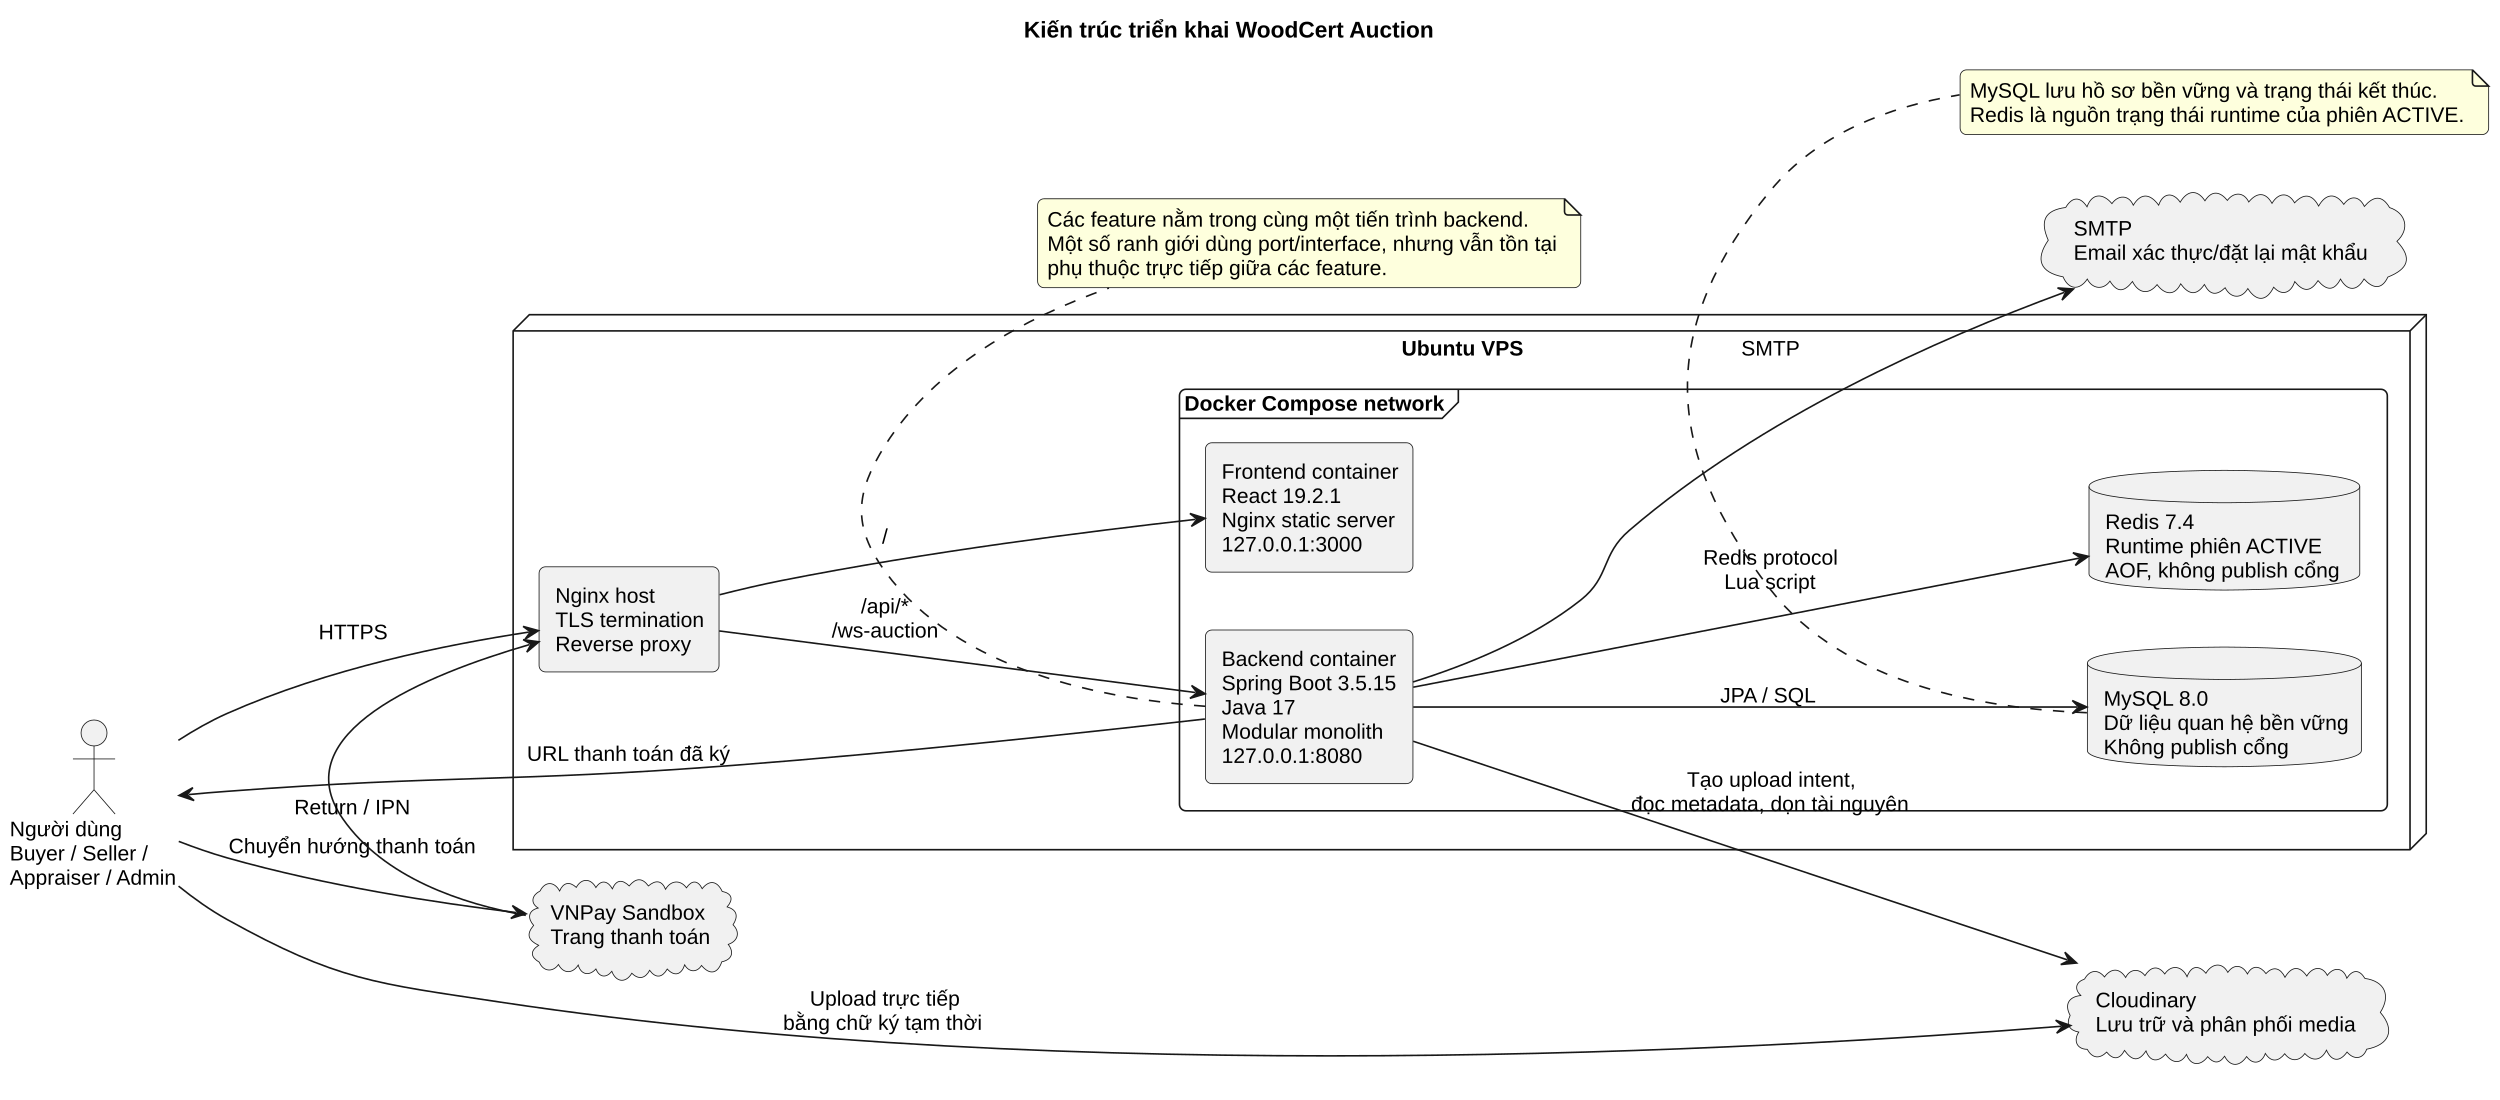
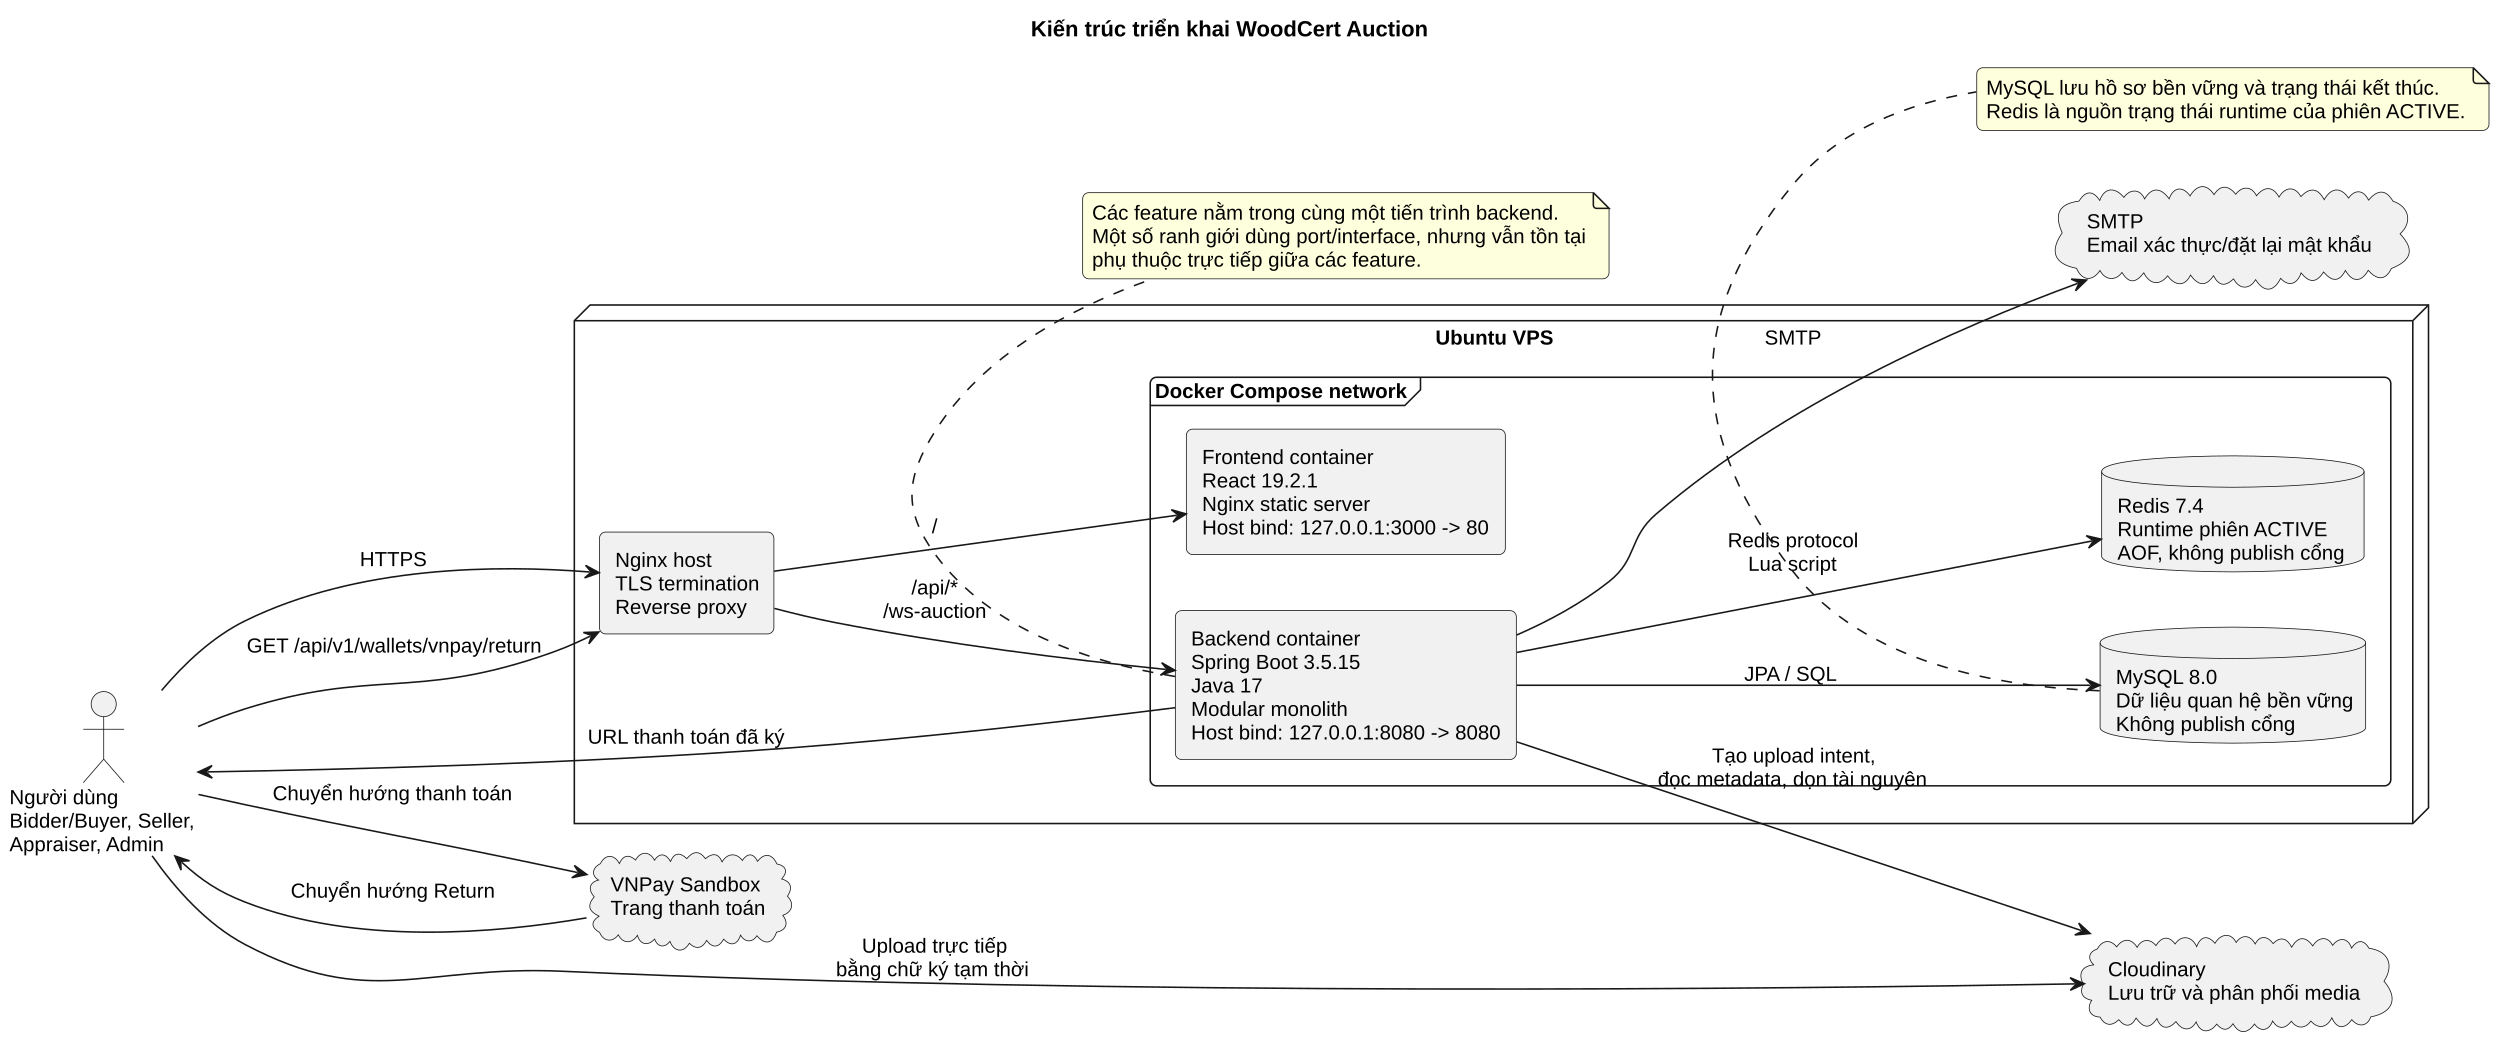
- <svg xmlns="http://www.w3.org/2000/svg" contentStyleType="text/css" height="678px" preserveAspectRatio="none" style="width:1542px;height:678px;background:#FFFFFF;" version="1.1" viewBox="0 0 1542 678" width="1542px" zoomAndPan="magnify">
+ <svg xmlns="http://www.w3.org/2000/svg" contentStyleType="text/css" height="665px" preserveAspectRatio="none" style="width:1591px;height:665px;background:#FFFFFF;" version="1.1" viewBox="0 0 1591 665" width="1591px" zoomAndPan="magnify">
  <defs />
  <g>
-     <text fill="#000000" font-family="Arial" font-size="14" font-weight="bold" lengthAdjust="spacing" textLength="265" x="631.5" y="23.132">Kiến trúc triển khai WoodCert Auction</text>
+     <text fill="#000000" font-family="Arial" font-size="14" font-weight="bold" lengthAdjust="spacing" textLength="265" x="656" y="23.132">Kiến trúc triển khai WoodCert Auction</text>
    <g id="cluster_VPS">
-       <polygon fill="none" points="316.5,204.099,326.5,194.099,1496.5,194.099,1496.5,514.099,1486.5,524.099,316.5,524.099,316.5,204.099" style="stroke:#181818;stroke-width:1.0;" />
-       <line style="stroke:#181818;stroke-width:1.0;" x1="1486.5" x2="1496.5" y1="204.099" y2="194.099" />
-       <line style="stroke:#181818;stroke-width:1.0;" x1="316.5" x2="1486.5" y1="204.099" y2="204.099" />
-       <line style="stroke:#181818;stroke-width:1.0;" x1="1486.5" x2="1486.5" y1="204.099" y2="524.099" />
-       <text fill="#000000" font-family="Arial" font-size="13" font-weight="bold" lengthAdjust="spacing" textLength="76" x="864.5" y="219.292">Ubuntu VPS</text>
+       <polygon fill="none" points="365.5,204.099,375.5,194.099,1545.5,194.099,1545.5,514.099,1535.5,524.099,365.5,524.099,365.5,204.099" style="stroke:#181818;stroke-width:1.0;" />
+       <line style="stroke:#181818;stroke-width:1.0;" x1="1535.5" x2="1545.5" y1="204.099" y2="194.099" />
+       <line style="stroke:#181818;stroke-width:1.0;" x1="365.5" x2="1535.5" y1="204.099" y2="204.099" />
+       <line style="stroke:#181818;stroke-width:1.0;" x1="1535.5" x2="1535.5" y1="204.099" y2="524.099" />
+       <text fill="#000000" font-family="Arial" font-size="13" font-weight="bold" lengthAdjust="spacing" textLength="76" x="913.5" y="219.292">Ubuntu VPS</text>
    </g>
    <g id="cluster_Docker Compose network">
-       <rect fill="none" height="260" rx="4" ry="4" style="stroke:#181818;stroke-width:1.0;" width="745" x="727.5" y="240.099" />
-       <path d="M899.5,240.099 L899.5,248.047 L889.5,258.047 L727.5,258.047 " fill="none" style="stroke:#181818;stroke-width:1.0;" />
-       <text fill="#000000" font-family="Arial" font-size="13" font-weight="bold" lengthAdjust="spacing" textLength="162" x="730.5" y="253.292">Docker Compose network</text>
+       <rect fill="none" height="260" rx="4" ry="4" style="stroke:#181818;stroke-width:1.0;" width="789.5" x="732" y="240.099" />
+       <path d="M904,240.099 L904,248.047 L894,258.047 L732,258.047 " fill="none" style="stroke:#181818;stroke-width:1.0;" />
+       <text fill="#000000" font-family="Arial" font-size="13" font-weight="bold" lengthAdjust="spacing" textLength="162" x="735" y="253.292">Docker Compose network</text>
    </g>
    <g id="elem_HostNginx">
-       <rect fill="#F1F1F1" height="64.846" rx="4" ry="4" style="stroke:#181818;stroke-width:0.5;" width="111" x="332.5" y="349.599" />
-       <text fill="#000000" font-family="Arial" font-size="13" lengthAdjust="spacing" textLength="62" x="342.5" y="371.793">Nginx host</text>
-       <text fill="#000000" font-family="Arial" font-size="13" lengthAdjust="spacing" textLength="91" x="342.5" y="386.741">TLS termination</text>
-       <text fill="#000000" font-family="Arial" font-size="13" lengthAdjust="spacing" textLength="82" x="342.5" y="401.69">Reverse proxy</text>
+       <rect fill="#F1F1F1" height="64.846" rx="4" ry="4" style="stroke:#181818;stroke-width:0.5;" width="111" x="381.5" y="338.599" />
+       <text fill="#000000" font-family="Arial" font-size="13" lengthAdjust="spacing" textLength="62" x="391.5" y="360.793">Nginx host</text>
+       <text fill="#000000" font-family="Arial" font-size="13" lengthAdjust="spacing" textLength="91" x="391.5" y="375.741">TLS termination</text>
+       <text fill="#000000" font-family="Arial" font-size="13" lengthAdjust="spacing" textLength="82" x="391.5" y="390.69">Reverse proxy</text>
    </g>
    <g id="elem_Frontend">
-       <rect fill="#F1F1F1" height="79.795" rx="4" ry="4" style="stroke:#181818;stroke-width:0.5;" width="128" x="743.5" y="273.099" />
-       <text fill="#000000" font-family="Arial" font-size="13" lengthAdjust="spacing" textLength="108" x="753.5" y="295.293">Frontend container</text>
-       <text fill="#000000" font-family="Arial" font-size="13" lengthAdjust="spacing" textLength="74" x="753.5" y="310.241">React 19.2.1</text>
-       <text fill="#000000" font-family="Arial" font-size="13" lengthAdjust="spacing" textLength="107" x="753.5" y="325.19">Nginx static server</text>
-       <text fill="#000000" font-family="Arial" font-size="13" lengthAdjust="spacing" textLength="86" x="753.5" y="340.139">127.0.0.1:3000</text>
+       <rect fill="#F1F1F1" height="79.795" rx="4" ry="4" style="stroke:#181818;stroke-width:0.5;" width="203" x="755" y="273.099" />
+       <text fill="#000000" font-family="Arial" font-size="13" lengthAdjust="spacing" textLength="108" x="765" y="295.293">Frontend container</text>
+       <text fill="#000000" font-family="Arial" font-size="13" lengthAdjust="spacing" textLength="74" x="765" y="310.241">React 19.2.1</text>
+       <text fill="#000000" font-family="Arial" font-size="13" lengthAdjust="spacing" textLength="107" x="765" y="325.19">Nginx static server</text>
+       <text fill="#000000" font-family="Arial" font-size="13" lengthAdjust="spacing" textLength="183" x="765" y="340.139">Host bind: 127.0.0.1:3000 -&gt; 80</text>
    </g>
    <g id="elem_Backend">
-       <rect fill="#F1F1F1" height="94.744" rx="4" ry="4" style="stroke:#181818;stroke-width:0.5;" width="128" x="743.5" y="388.599" />
-       <text fill="#000000" font-family="Arial" font-size="13" lengthAdjust="spacing" textLength="108" x="753.5" y="410.793">Backend container</text>
-       <text fill="#000000" font-family="Arial" font-size="13" lengthAdjust="spacing" textLength="108" x="753.5" y="425.741">Spring Boot 3.5.15</text>
-       <text fill="#000000" font-family="Arial" font-size="13" lengthAdjust="spacing" textLength="43" x="753.5" y="440.69">Java 17</text>
-       <text fill="#000000" font-family="Arial" font-size="13" lengthAdjust="spacing" textLength="99" x="753.5" y="455.639">Modular monolith</text>
-       <text fill="#000000" font-family="Arial" font-size="13" lengthAdjust="spacing" textLength="86" x="753.5" y="470.587">127.0.0.1:8080</text>
+       <rect fill="#F1F1F1" height="94.744" rx="4" ry="4" style="stroke:#181818;stroke-width:0.5;" width="217" x="748" y="388.599" />
+       <text fill="#000000" font-family="Arial" font-size="13" lengthAdjust="spacing" textLength="108" x="758" y="410.793">Backend container</text>
+       <text fill="#000000" font-family="Arial" font-size="13" lengthAdjust="spacing" textLength="108" x="758" y="425.741">Spring Boot 3.5.15</text>
+       <text fill="#000000" font-family="Arial" font-size="13" lengthAdjust="spacing" textLength="43" x="758" y="440.69">Java 17</text>
+       <text fill="#000000" font-family="Arial" font-size="13" lengthAdjust="spacing" textLength="99" x="758" y="455.639">Modular monolith</text>
+       <text fill="#000000" font-family="Arial" font-size="13" lengthAdjust="spacing" textLength="197" x="758" y="470.587">Host bind: 127.0.0.1:8080 -&gt; 8080</text>
    </g>
    <g id="elem_MySQL">
-       <path d="M1287.5,409.099 C1287.5,399.099 1372,399.099 1372,399.099 C1372,399.099 1456.5,399.099 1456.5,409.099 L1456.5,462.945 C1456.5,472.945 1372,472.945 1372,472.945 C1372,472.945 1287.5,472.945 1287.5,462.945 L1287.5,409.099 " fill="#F1F1F1" style="stroke:#181818;stroke-width:0.5;" />
-       <path d="M1287.5,409.099 C1287.5,419.099 1372,419.099 1372,419.099 C1372,419.099 1456.5,419.099 1456.5,409.099 " fill="none" style="stroke:#181818;stroke-width:0.5;" />
-       <text fill="#000000" font-family="Arial" font-size="13" lengthAdjust="spacing" textLength="66" x="1297.5" y="435.293">MySQL 8.0</text>
-       <text fill="#000000" font-family="Arial" font-size="13" lengthAdjust="spacing" textLength="149" x="1297.5" y="450.241">Dữ liệu quan hệ bền vững</text>
-       <text fill="#000000" font-family="Arial" font-size="13" lengthAdjust="spacing" textLength="114" x="1297.5" y="465.19">Không publish cổng</text>
+       <path d="M1336.5,409.099 C1336.5,399.099 1421,399.099 1421,399.099 C1421,399.099 1505.5,399.099 1505.5,409.099 L1505.5,462.945 C1505.5,472.945 1421,472.945 1421,472.945 C1421,472.945 1336.5,472.945 1336.5,462.945 L1336.5,409.099 " fill="#F1F1F1" style="stroke:#181818;stroke-width:0.5;" />
+       <path d="M1336.5,409.099 C1336.5,419.099 1421,419.099 1421,419.099 C1421,419.099 1505.5,419.099 1505.5,409.099 " fill="none" style="stroke:#181818;stroke-width:0.5;" />
+       <text fill="#000000" font-family="Arial" font-size="13" lengthAdjust="spacing" textLength="66" x="1346.5" y="435.293">MySQL 8.0</text>
+       <text fill="#000000" font-family="Arial" font-size="13" lengthAdjust="spacing" textLength="149" x="1346.5" y="450.241">Dữ liệu quan hệ bền vững</text>
+       <text fill="#000000" font-family="Arial" font-size="13" lengthAdjust="spacing" textLength="114" x="1346.5" y="465.19">Không publish cổng</text>
    </g>
    <g id="elem_Redis">
-       <path d="M1288.5,300.099 C1288.5,290.099 1372,290.099 1372,290.099 C1372,290.099 1455.5,290.099 1455.5,300.099 L1455.5,353.945 C1455.5,363.945 1372,363.945 1372,363.945 C1372,363.945 1288.5,363.945 1288.5,353.945 L1288.5,300.099 " fill="#F1F1F1" style="stroke:#181818;stroke-width:0.5;" />
-       <path d="M1288.5,300.099 C1288.5,310.099 1372,310.099 1372,310.099 C1372,310.099 1455.5,310.099 1455.5,300.099 " fill="none" style="stroke:#181818;stroke-width:0.5;" />
-       <text fill="#000000" font-family="Arial" font-size="13" lengthAdjust="spacing" textLength="55" x="1298.5" y="326.293">Redis 7.4</text>
-       <text fill="#000000" font-family="Arial" font-size="13" lengthAdjust="spacing" textLength="133" x="1298.5" y="341.241">Runtime phiên ACTIVE</text>
-       <text fill="#000000" font-family="Arial" font-size="13" lengthAdjust="spacing" textLength="147" x="1298.5" y="356.19">AOF, không publish cổng</text>
+       <path d="M1337.5,300.099 C1337.5,290.099 1421,290.099 1421,290.099 C1421,290.099 1504.5,290.099 1504.5,300.099 L1504.5,353.945 C1504.5,363.945 1421,363.945 1421,363.945 C1421,363.945 1337.5,363.945 1337.5,353.945 L1337.5,300.099 " fill="#F1F1F1" style="stroke:#181818;stroke-width:0.5;" />
+       <path d="M1337.5,300.099 C1337.5,310.099 1421,310.099 1421,310.099 C1421,310.099 1504.5,310.099 1504.5,300.099 " fill="none" style="stroke:#181818;stroke-width:0.5;" />
+       <text fill="#000000" font-family="Arial" font-size="13" lengthAdjust="spacing" textLength="55" x="1347.5" y="326.293">Redis 7.4</text>
+       <text fill="#000000" font-family="Arial" font-size="13" lengthAdjust="spacing" textLength="133" x="1347.5" y="341.241">Runtime phiên ACTIVE</text>
+       <text fill="#000000" font-family="Arial" font-size="13" lengthAdjust="spacing" textLength="147" x="1347.5" y="356.19">AOF, không publish cổng</text>
    </g>
    <g id="elem_User">
-       <ellipse cx="58" cy="452.099" fill="#F1F1F1" rx="8" ry="8" style="stroke:#181818;stroke-width:0.5;" />
-       <path d="M58,460.099 L58,487.099 M45,468.099 L71,468.099 M58,487.099 L45,502.099 M58,487.099 L71,502.099 " fill="none" style="stroke:#181818;stroke-width:0.5;" />
-       <text fill="#000000" font-family="Arial" font-size="13" lengthAdjust="spacing" textLength="69" x="6" y="515.793">Người dùng</text>
-       <text fill="#000000" font-family="Arial" font-size="13" lengthAdjust="spacing" textLength="87" x="6" y="530.741">Buyer / Seller /</text>
-       <text fill="#000000" font-family="Arial" font-size="13" lengthAdjust="spacing" textLength="104" x="6" y="545.69">Appraiser / Admin</text>
+       <ellipse cx="66" cy="448.099" fill="#F1F1F1" rx="8" ry="8" style="stroke:#181818;stroke-width:0.5;" />
+       <path d="M66,456.099 L66,483.099 M53,464.099 L79,464.099 M66,483.099 L53,498.099 M66,483.099 L79,498.099 " fill="none" style="stroke:#181818;stroke-width:0.5;" />
+       <text fill="#000000" font-family="Arial" font-size="13" lengthAdjust="spacing" textLength="69" x="6" y="511.793">Người dùng</text>
+       <text fill="#000000" font-family="Arial" font-size="13" lengthAdjust="spacing" textLength="120" x="6" y="526.741">Bidder/Buyer, Seller,</text>
+       <text fill="#000000" font-family="Arial" font-size="13" lengthAdjust="spacing" textLength="100" x="6" y="541.69">Appraiser, Admin</text>
    </g>
    <g id="elem_Cloudinary">
-       <path d="M1285.745,603.906 C1288.784,598.393 1293.869,597.454 1298.052,602.583 C1302.106,596.973 1307.344,596.92 1311.101,602.918 C1313.724,597.515 1319.411,597.095 1323.01,601.766 C1326.337,596.442 1330.965,594.977 1335.218,600.746 C1339.584,594.354 1346.179,596.148 1348.977,602.447 C1351.46,595.791 1355.892,594.809 1360.611,600.306 C1363.903,594.622 1370.329,592.803 1374.132,599.758 C1377.97,594.202 1383.277,595.245 1386.216,600.741 C1389.34,594.751 1394.325,595.902 1397.662,600.512 C1402.348,595.434 1406.734,597.357 1409.391,602.779 C1413.356,596.076 1418.086,595.352 1422.83,601.994 C1425.96,596.764 1432.012,595.037 1435.493,601.618 C1439.414,596.242 1445.33,596.627 1447.515,603.344 C1451.158,597.97 1455.184,597.745 1458.685,603.487 C1471.011,605.221 1474.81,614.122 1468.182,624.445 C1477.781,635.66 1473.466,644.533 1459.793,647.15 C1457.353,653.563 1451.734,653.763 1447.663,648.904 C1443.189,655.156 1438.211,654.96 1434.972,647.74 C1431.886,654.062 1426.515,655.216 1421.615,649.805 C1418.046,654.865 1412.895,654.903 1409.215,649.943 C1405.439,654.806 1400.891,655.488 1397.264,649.774 C1395.132,655.76 1389.754,657.207 1385.713,651.693 C1381.644,657.682 1375.996,658.614 1372.114,651.499 C1368.714,656.39 1365.32,655.923 1361.689,651.764 C1357.561,657.443 1351.336,657.894 1348.634,650.355 C1344.866,656.982 1339.374,655.588 1335.757,650.193 C1331.211,655.168 1326.222,655.298 1323.656,648.207 C1318.96,655.352 1314.801,654.08 1310.401,647.912 C1307.38,653.59 1303.426,653.894 1299.395,648.959 C1294.833,653.382 1290.517,652.776 1287.395,647.227 C1280.717,647.142 1278.891,641.577 1282.174,636.599 C1276.232,635.452 1274.237,631.859 1276.863,626.296 C1273.239,619.603 1275.977,614.823 1283.413,614.039 C1279.28,609.964 1280.293,605.775 1285.745,603.906 " fill="#F1F1F1" style="stroke:#181818;stroke-width:0.5;" />
-       <text fill="#000000" font-family="Arial" font-size="13" lengthAdjust="spacing" textLength="61" x="1292.5" y="621.293">Cloudinary</text>
-       <text fill="#000000" font-family="Arial" font-size="13" lengthAdjust="spacing" textLength="159" x="1292.5" y="636.241">Lưu trữ và phân phối media</text>
+       <path d="M1334.745,603.906 C1337.784,598.393 1342.869,597.454 1347.052,602.583 C1351.106,596.973 1356.344,596.92 1360.101,602.918 C1362.724,597.515 1368.411,597.095 1372.01,601.766 C1375.337,596.442 1379.965,594.977 1384.218,600.746 C1388.584,594.354 1395.179,596.148 1397.977,602.447 C1400.46,595.791 1404.892,594.809 1409.611,600.306 C1412.903,594.622 1419.329,592.803 1423.132,599.758 C1426.97,594.202 1432.277,595.245 1435.216,600.741 C1438.34,594.751 1443.325,595.902 1446.662,600.512 C1451.348,595.434 1455.734,597.357 1458.391,602.779 C1462.356,596.076 1467.086,595.352 1471.83,601.994 C1474.96,596.764 1481.012,595.037 1484.493,601.618 C1488.414,596.242 1494.33,596.627 1496.515,603.344 C1500.158,597.97 1504.184,597.745 1507.685,603.487 C1520.011,605.221 1523.81,614.122 1517.182,624.445 C1526.781,635.66 1522.466,644.533 1508.793,647.15 C1506.353,653.563 1500.734,653.763 1496.663,648.904 C1492.189,655.156 1487.211,654.96 1483.972,647.74 C1480.886,654.062 1475.515,655.216 1470.615,649.805 C1467.046,654.865 1461.895,654.903 1458.215,649.943 C1454.439,654.806 1449.891,655.488 1446.264,649.774 C1444.132,655.76 1438.754,657.207 1434.713,651.693 C1430.644,657.682 1424.996,658.614 1421.114,651.499 C1417.714,656.39 1414.32,655.923 1410.689,651.764 C1406.561,657.443 1400.336,657.894 1397.634,650.355 C1393.866,656.982 1388.374,655.588 1384.757,650.193 C1380.211,655.168 1375.222,655.298 1372.656,648.207 C1367.96,655.352 1363.801,654.08 1359.401,647.912 C1356.38,653.59 1352.426,653.894 1348.395,648.959 C1343.833,653.382 1339.517,652.776 1336.395,647.227 C1329.717,647.142 1327.891,641.577 1331.174,636.599 C1325.232,635.452 1323.237,631.859 1325.863,626.296 C1322.239,619.603 1324.977,614.823 1332.413,614.039 C1328.28,609.964 1329.293,605.775 1334.745,603.906 " fill="#F1F1F1" style="stroke:#181818;stroke-width:0.5;" />
+       <text fill="#000000" font-family="Arial" font-size="13" lengthAdjust="spacing" textLength="61" x="1341.5" y="621.293">Cloudinary</text>
+       <text fill="#000000" font-family="Arial" font-size="13" lengthAdjust="spacing" textLength="159" x="1341.5" y="636.241">Lưu trữ và phân phối media</text>
    </g>
    <g id="elem_VNPay">
-       <path d="M333.094,549.612 C336.234,543.339 341.967,543.607 345.163,549.556 C347.452,544.339 351.208,543.441 355.463,547.334 C358.653,541.52 364.466,541.606 367.547,547.446 C370.909,542.19 375.104,543.509 377.701,548.225 C380.213,542.426 383.865,542.369 388.079,546.433 C392.051,541.672 395.97,541.064 399.94,546.436 C404.209,542.813 408.098,542.74 410.534,548.505 C413.59,543.065 419.592,542.341 423.399,547.603 C426.649,542.838 430.404,542.712 433.106,548.127 C437.713,542.34 442.471,543.472 445.432,549.801 C451.608,551.104 452.463,554.841 448.491,559.383 C454.834,561.203 455.373,565.403 452.138,570.395 C456.716,574.99 455.209,580.49 449.186,582.5 C452.993,587.521 451.457,591.964 445.197,593.25 C442.639,600.759 437.69,601.522 432.696,595.501 C429.902,600.061 424.786,599.742 422.322,595.128 C420.309,601.148 416.196,602.651 411.558,597.706 C408.484,603.063 404.538,603.681 400.692,598.502 C397.981,603.622 393.924,604.426 389.692,600.313 C385.924,606.694 379.892,605.813 377.382,599.126 C373.839,603.507 369.665,602.835 367.544,597.662 C363.469,602.234 358.369,601.298 356.643,595.251 C353.229,600.63 347.575,600.829 344.466,594.923 C340.864,600.014 334.975,599.214 332.661,593.514 C327.339,590.339 326.696,586.686 332.235,583.067 C326.021,580.068 324.262,576.551 329.138,570.761 C325.381,566.564 325.586,561.635 331.923,560.067 C326.621,556.789 328.493,551.781 333.094,549.612 " fill="#F1F1F1" style="stroke:#181818;stroke-width:0.5;" />
-       <text fill="#000000" font-family="Arial" font-size="13" lengthAdjust="spacing" textLength="96" x="339.5" y="567.293">VNPay Sandbox</text>
-       <text fill="#000000" font-family="Arial" font-size="13" lengthAdjust="spacing" textLength="97" x="339.5" y="582.241">Trang thanh toán</text>
+       <path d="M382.094,549.612 C385.234,543.339 390.967,543.607 394.163,549.556 C396.452,544.339 400.208,543.441 404.463,547.334 C407.653,541.52 413.466,541.606 416.547,547.446 C419.909,542.19 424.104,543.509 426.701,548.225 C429.213,542.426 432.865,542.369 437.079,546.433 C441.051,541.672 444.97,541.064 448.94,546.436 C453.209,542.813 457.098,542.74 459.534,548.505 C462.59,543.065 468.592,542.341 472.399,547.603 C475.649,542.838 479.404,542.712 482.106,548.127 C486.713,542.34 491.471,543.472 494.432,549.801 C500.608,551.104 501.463,554.841 497.491,559.383 C503.834,561.203 504.373,565.403 501.138,570.395 C505.716,574.99 504.209,580.49 498.186,582.5 C501.993,587.521 500.457,591.964 494.197,593.25 C491.639,600.759 486.69,601.522 481.696,595.501 C478.902,600.061 473.786,599.742 471.322,595.128 C469.309,601.148 465.196,602.651 460.558,597.706 C457.484,603.063 453.538,603.681 449.692,598.502 C446.981,603.622 442.924,604.426 438.692,600.313 C434.924,606.694 428.892,605.813 426.382,599.126 C422.839,603.507 418.665,602.835 416.544,597.662 C412.469,602.234 407.369,601.298 405.643,595.251 C402.229,600.63 396.575,600.829 393.466,594.923 C389.864,600.014 383.975,599.214 381.661,593.514 C376.339,590.339 375.696,586.686 381.235,583.067 C375.021,580.068 373.262,576.551 378.138,570.761 C374.381,566.564 374.586,561.635 380.923,560.067 C375.621,556.789 377.493,551.781 382.094,549.612 " fill="#F1F1F1" style="stroke:#181818;stroke-width:0.5;" />
+       <text fill="#000000" font-family="Arial" font-size="13" lengthAdjust="spacing" textLength="96" x="388.5" y="567.293">VNPay Sandbox</text>
+       <text fill="#000000" font-family="Arial" font-size="13" lengthAdjust="spacing" textLength="97" x="388.5" y="582.241">Trang thanh toán</text>
    </g>
    <g id="elem_SMTP">
-       <path d="M1274.12,127.972 C1278.045,121.382 1282.928,120.873 1287.274,127.555 C1290.549,118.631 1297.439,119.345 1302.644,125.599 C1306.389,120.19 1312.955,119.948 1315.808,126.574 C1320.788,118.416 1326.47,119.707 1331.465,126.559 C1334.061,118.976 1340.194,118.128 1344.749,124.724 C1348.904,117.642 1355.028,116.285 1360.021,123.85 C1364.33,117.125 1369.318,118.096 1373.846,123.602 C1377.732,118.334 1384.006,118.268 1387.035,124.578 C1391.878,118.634 1397.31,118.151 1401.377,125.42 C1405.128,119.004 1411.265,118.062 1415.314,125.111 C1421.018,118.927 1426.233,119.717 1430.12,127.096 C1434.406,119.564 1440.346,118.478 1445.642,126.058 C1449.842,120.12 1455.369,120.983 1458.334,127.332 C1463.771,121.004 1469.102,119.911 1473.89,128.031 C1484.139,131.389 1486.516,141.48 1478.42,148.833 C1488.334,159.348 1485.114,166.003 1472.836,170.902 C1468.867,179.302 1463.214,177.768 1458.133,172.061 C1453.824,179.723 1448.004,179.869 1443.622,172.131 C1439.547,179.974 1434.793,179.086 1429.753,173.098 C1425.03,180.332 1420.685,180.103 1415.395,173.695 C1413.215,180.348 1407.928,183.123 1402.396,177.145 C1397.954,186.048 1391.819,186.319 1386.462,177.99 C1382.548,184.612 1375.908,184.156 1372.469,177.491 C1367.105,182.501 1363.198,182.153 1359.665,175.484 C1354.557,182.979 1349.751,181.513 1345.039,175.07 C1341.157,183.097 1334.833,181.534 1330.487,175.552 C1325.165,182.232 1318.897,180.813 1315.327,173.635 C1310.385,179.946 1306.113,180.96 1301.415,173.391 C1297.296,179.159 1290.503,178.233 1287.447,172.139 C1282.606,179.355 1275.954,178.82 1272.514,170.769 C1258.253,167.977 1255.191,160.048 1263.365,148.173 C1258.255,136.576 1260.763,129.737 1274.12,127.972 " fill="#F1F1F1" style="stroke:#181818;stroke-width:0.5;" />
-       <text fill="#000000" font-family="Arial" font-size="13" lengthAdjust="spacing" textLength="36" x="1279" y="145.292">SMTP</text>
-       <text fill="#000000" font-family="Arial" font-size="13" lengthAdjust="spacing" textLength="186" x="1279" y="160.241">Email xác thực/đặt lại mật khẩu</text>
+       <path d="M1323.12,127.972 C1327.045,121.382 1331.928,120.873 1336.274,127.555 C1339.549,118.631 1346.439,119.345 1351.644,125.599 C1355.389,120.19 1361.955,119.948 1364.808,126.574 C1369.788,118.416 1375.47,119.707 1380.465,126.559 C1383.061,118.976 1389.194,118.128 1393.749,124.724 C1397.904,117.642 1404.028,116.285 1409.021,123.85 C1413.33,117.125 1418.318,118.096 1422.846,123.602 C1426.732,118.334 1433.006,118.268 1436.035,124.578 C1440.878,118.634 1446.31,118.151 1450.377,125.42 C1454.128,119.004 1460.265,118.062 1464.314,125.111 C1470.018,118.927 1475.233,119.717 1479.12,127.096 C1483.406,119.564 1489.346,118.478 1494.642,126.058 C1498.842,120.12 1504.369,120.983 1507.334,127.332 C1512.771,121.004 1518.102,119.911 1522.89,128.031 C1533.139,131.389 1535.516,141.48 1527.42,148.833 C1537.334,159.348 1534.114,166.003 1521.836,170.902 C1517.867,179.302 1512.214,177.768 1507.133,172.061 C1502.824,179.723 1497.004,179.869 1492.622,172.131 C1488.547,179.974 1483.793,179.086 1478.753,173.098 C1474.03,180.332 1469.685,180.103 1464.395,173.695 C1462.215,180.348 1456.928,183.123 1451.396,177.145 C1446.954,186.048 1440.819,186.319 1435.462,177.99 C1431.548,184.612 1424.908,184.156 1421.469,177.491 C1416.105,182.501 1412.198,182.153 1408.665,175.484 C1403.557,182.979 1398.751,181.513 1394.039,175.07 C1390.157,183.097 1383.833,181.534 1379.487,175.552 C1374.165,182.232 1367.897,180.813 1364.327,173.635 C1359.385,179.946 1355.113,180.96 1350.415,173.391 C1346.296,179.159 1339.503,178.233 1336.447,172.139 C1331.606,179.355 1324.954,178.82 1321.514,170.769 C1307.253,167.977 1304.191,160.048 1312.365,148.173 C1307.255,136.576 1309.763,129.737 1323.12,127.972 " fill="#F1F1F1" style="stroke:#181818;stroke-width:0.5;" />
+       <text fill="#000000" font-family="Arial" font-size="13" lengthAdjust="spacing" textLength="36" x="1328" y="145.292">SMTP</text>
+       <text fill="#000000" font-family="Arial" font-size="13" lengthAdjust="spacing" textLength="186" x="1328" y="160.241">Email xác thực/đặt lại mật khẩu</text>
    </g>
-     <g id="elem_GMN24">
-       <path d="M640,126.599 L640,173.445 A4,4 0 0 0 644,177.445 L971,177.445 A4,4 0 0 0 975,173.445 L975,132.599 L965,122.599 L644,122.599 A4,4 0 0 0 640,126.599 " fill="#FEFFDD" style="stroke:#181818;stroke-width:0.5;" />
-       <path d="M965,122.599 L965,130.599 A2,2 0 0 0 967,132.599 L975,132.599 L965,122.599 " fill="#FEFFDD" style="stroke:#181818;stroke-width:1.0;" />
-       <text fill="#000000" font-family="Arial" font-size="13" lengthAdjust="spacing" textLength="297" x="646" y="139.792">Các feature nằm trong cùng một tiến trình backend.</text>
-       <text fill="#000000" font-family="Arial" font-size="13" lengthAdjust="spacing" textLength="314" x="646" y="154.741">Một số ranh giới dùng port/interface, nhưng vẫn tồn tại</text>
-       <text fill="#000000" font-family="Arial" font-size="13" lengthAdjust="spacing" textLength="212" x="646" y="169.69">phụ thuộc trực tiếp giữa các feature.</text>
+     <g id="elem_GMN25">
+       <path d="M689,126.599 L689,173.445 A4,4 0 0 0 693,177.445 L1020,177.445 A4,4 0 0 0 1024,173.445 L1024,132.599 L1014,122.599 L693,122.599 A4,4 0 0 0 689,126.599 " fill="#FEFFDD" style="stroke:#181818;stroke-width:0.5;" />
+       <path d="M1014,122.599 L1014,130.599 A2,2 0 0 0 1016,132.599 L1024,132.599 L1014,122.599 " fill="#FEFFDD" style="stroke:#181818;stroke-width:1.0;" />
+       <text fill="#000000" font-family="Arial" font-size="13" lengthAdjust="spacing" textLength="297" x="695" y="139.792">Các feature nằm trong cùng một tiến trình backend.</text>
+       <text fill="#000000" font-family="Arial" font-size="13" lengthAdjust="spacing" textLength="314" x="695" y="154.741">Một số ranh giới dùng port/interface, nhưng vẫn tồn tại</text>
+       <text fill="#000000" font-family="Arial" font-size="13" lengthAdjust="spacing" textLength="212" x="695" y="169.69">phụ thuộc trực tiếp giữa các feature.</text>
    </g>
-     <g id="elem_GMN27">
-       <path d="M1209,47.099 L1209,78.996 A4,4 0 0 0 1213,82.996 L1531,82.996 A4,4 0 0 0 1535,78.996 L1535,53.099 L1525,43.099 L1213,43.099 A4,4 0 0 0 1209,47.099 " fill="#FEFFDD" style="stroke:#181818;stroke-width:0.5;" />
-       <path d="M1525,43.099 L1525,51.099 A2,2 0 0 0 1527,53.099 L1535,53.099 L1525,43.099 " fill="#FEFFDD" style="stroke:#181818;stroke-width:1.0;" />
-       <text fill="#000000" font-family="Arial" font-size="13" lengthAdjust="spacing" textLength="291" x="1215" y="60.292">MySQL lưu hồ sơ bền vững và trạng thái kết thúc.</text>
-       <text fill="#000000" font-family="Arial" font-size="13" lengthAdjust="spacing" textLength="305" x="1215" y="75.241">Redis là nguồn trạng thái runtime của phiên ACTIVE.</text>
+     <g id="elem_GMN28">
+       <path d="M1258,47.099 L1258,78.996 A4,4 0 0 0 1262,82.996 L1580,82.996 A4,4 0 0 0 1584,78.996 L1584,53.099 L1574,43.099 L1262,43.099 A4,4 0 0 0 1258,47.099 " fill="#FEFFDD" style="stroke:#181818;stroke-width:0.5;" />
+       <path d="M1574,43.099 L1574,51.099 A2,2 0 0 0 1576,53.099 L1584,53.099 L1574,43.099 " fill="#FEFFDD" style="stroke:#181818;stroke-width:1.0;" />
+       <text fill="#000000" font-family="Arial" font-size="13" lengthAdjust="spacing" textLength="291" x="1264" y="60.292">MySQL lưu hồ sơ bền vững và trạng thái kết thúc.</text>
+       <text fill="#000000" font-family="Arial" font-size="13" lengthAdjust="spacing" textLength="305" x="1264" y="75.241">Redis là nguồn trạng thái runtime của phiên ACTIVE.</text>
    </g>
    <g id="link_User_HostNginx">
-       <path d="M110.02,456.629 C119.62,450.439 129.84,444.609 140,440.099 C202.81,412.219 274.858,397.681 326.198,389.871 " fill="none" id="User-to-HostNginx" style="stroke:#181818;stroke-width:1.0;" />
-       <polygon fill="#181818" points="332.13,388.969,322.631,386.368,327.187,389.721,323.834,394.277,332.13,388.969" style="stroke:#181818;stroke-width:1.0;" />
-       <text fill="#000000" font-family="Arial" font-size="13" lengthAdjust="spacing" textLength="41" x="196.5" y="394.293">HTTPS</text>
+       <path d="M102.8,439.429 C117.24,422.359 135.39,405.229 156,395.099 C227.81,359.799 316.538,359.41 375.348,364.02 " fill="none" id="User-to-HostNginx" style="stroke:#181818;stroke-width:1.0;" />
+       <polygon fill="#181818" points="381.33,364.489,372.67,359.798,376.345,364.098,372.045,367.773,381.33,364.489" style="stroke:#181818;stroke-width:1.0;" />
+       <text fill="#000000" font-family="Arial" font-size="13" lengthAdjust="spacing" textLength="41" x="229" y="360.293">HTTPS</text>
+     </g>
+     <g id="link_User_HostNginx">
+       <path d="M126.01,462.369 C135.86,458.149 146.1,454.199 156,451.099 C236.55,425.899 262.92,444.749 343,418.099 C355.7,413.869 363.438,410.791 375.688,404.811 " fill="none" id="User-to-HostNginx-1" style="stroke:#181818;stroke-width:1.0;" />
+       <polygon fill="#181818" points="381.08,402.179,371.238,402.532,376.587,404.372,374.747,409.721,381.08,402.179" style="stroke:#181818;stroke-width:1.0;" />
+       <text fill="#000000" font-family="Arial" font-size="13" lengthAdjust="spacing" textLength="185" x="157" y="415.293">GET /api/v1/wallets/vnpay/return</text>
    </g>
    <g id="link_HostNginx_Frontend">
-       <path d="M443.84,366.839 C456.32,363.669 469.57,360.559 482,358.099 C572.11,340.289 671.707,327.706 737.367,320.356 " fill="none" id="HostNginx-to-Frontend" style="stroke:#181818;stroke-width:1.0;" />
-       <polygon fill="#181818" points="743.33,319.689,733.941,316.715,738.361,320.245,734.831,324.665,743.33,319.689" style="stroke:#181818;stroke-width:1.0;" />
-       <text fill="#000000" font-family="Arial" font-size="13" lengthAdjust="spacing" textLength="4" x="544" y="335.293">/</text>
+       <path d="M492.58,363.519 C559,354.289 666.527,339.354 748.937,327.904 " fill="none" id="HostNginx-to-Frontend" style="stroke:#181818;stroke-width:1.0;" />
+       <polygon fill="#181818" points="754.88,327.079,745.415,324.355,749.928,327.767,746.516,332.279,754.88,327.079" style="stroke:#181818;stroke-width:1.0;" />
+       <text fill="#000000" font-family="Arial" font-size="13" lengthAdjust="spacing" textLength="4" x="593" y="339.293">/</text>
    </g>
    <g id="link_HostNginx_Backend">
-       <path d="M443.58,389.159 C520.83,399.149 655.77,416.598 737.43,427.168 " fill="none" id="HostNginx-to-Backend" style="stroke:#181818;stroke-width:1.0;" />
-       <polygon fill="#181818" points="743.38,427.939,734.968,422.816,738.421,427.297,733.941,430.75,743.38,427.939" style="stroke:#181818;stroke-width:1.0;" />
-       <text fill="#000000" font-family="Arial" font-size="13" lengthAdjust="spacing" textLength="30" x="531" y="378.293">/api/*</text>
-       <text fill="#000000" font-family="Arial" font-size="13" lengthAdjust="spacing" textLength="66" x="513" y="393.241">/ws-auction</text>
+       <path d="M492.78,387.189 C505.27,390.479 518.53,393.669 531,396.099 C602.73,410.089 678.421,419.515 741.881,426.035 " fill="none" id="HostNginx-to-Backend" style="stroke:#181818;stroke-width:1.0;" />
+       <polygon fill="#181818" points="747.85,426.649,739.306,421.75,742.876,426.138,738.488,429.708,747.85,426.649" style="stroke:#181818;stroke-width:1.0;" />
+       <text fill="#000000" font-family="Arial" font-size="13" lengthAdjust="spacing" textLength="30" x="580" y="378.293">/api/*</text>
+       <text fill="#000000" font-family="Arial" font-size="13" lengthAdjust="spacing" textLength="66" x="562" y="393.241">/ws-auction</text>
    </g>
    <g id="link_Backend_MySQL">
-       <path d="M871.66,436.099 C973.4,436.099 1167.64,436.099 1281.2,436.099 " fill="none" id="Backend-to-MySQL" style="stroke:#181818;stroke-width:1.0;" />
-       <polygon fill="#181818" points="1287.2,436.099,1278.2,432.099,1282.2,436.099,1278.2,440.099,1287.2,436.099" style="stroke:#181818;stroke-width:1.0;" />
-       <text fill="#000000" font-family="Arial" font-size="13" lengthAdjust="spacing" textLength="62" x="1061" y="433.293">JPA / SQL</text>
+       <path d="M965.29,436.099 C1073.43,436.099 1231.71,436.099 1330.38,436.099 " fill="none" id="Backend-to-MySQL" style="stroke:#181818;stroke-width:1.0;" />
+       <polygon fill="#181818" points="1336.38,436.099,1327.38,432.099,1331.38,436.099,1327.38,440.099,1336.38,436.099" style="stroke:#181818;stroke-width:1.0;" />
+       <text fill="#000000" font-family="Arial" font-size="13" lengthAdjust="spacing" textLength="62" x="1110" y="433.293">JPA / SQL</text>
    </g>
    <g id="link_Backend_Redis">
-       <path d="M871.66,423.859 C973.69,404.089 1168.88,366.27 1282.27,344.29 " fill="none" id="Backend-to-Redis" style="stroke:#181818;stroke-width:1.0;" />
-       <polygon fill="#181818" points="1288.16,343.149,1278.563,340.934,1283.251,344.1,1280.086,348.788,1288.16,343.149" style="stroke:#181818;stroke-width:1.0;" />
-       <text fill="#000000" font-family="Arial" font-size="13" lengthAdjust="spacing" textLength="83" x="1050.5" y="348.293">Redis protocol</text>
-       <text fill="#000000" font-family="Arial" font-size="13" lengthAdjust="spacing" textLength="57" x="1063.5" y="363.241">Lua script</text>
+       <path d="M965.29,415.209 C1073.75,394.199 1232.79,363.381 1331.36,344.271 " fill="none" id="Backend-to-Redis" style="stroke:#181818;stroke-width:1.0;" />
+       <polygon fill="#181818" points="1337.25,343.129,1327.653,340.915,1332.341,344.08,1329.176,348.769,1337.25,343.129" style="stroke:#181818;stroke-width:1.0;" />
+       <text fill="#000000" font-family="Arial" font-size="13" lengthAdjust="spacing" textLength="83" x="1099.5" y="348.293">Redis protocol</text>
+       <text fill="#000000" font-family="Arial" font-size="13" lengthAdjust="spacing" textLength="57" x="1112.5" y="363.241">Lua script</text>
    </g>
    <g id="link_Backend_Cloudinary">
-       <path d="M871.66,457.209 C971.54,490.589 1160.639,553.786 1275.179,592.076 " fill="none" id="Backend-to-Cloudinary" style="stroke:#181818;stroke-width:1.0;" />
-       <polygon fill="#181818" points="1280.87,593.979,1273.602,587.332,1276.128,592.393,1271.066,594.919,1280.87,593.979" style="stroke:#181818;stroke-width:1.0;" />
-       <text fill="#000000" font-family="Arial" font-size="13" lengthAdjust="spacing" textLength="103" x="1040.5" y="485.293">Tạo upload intent,</text>
-       <text fill="#000000" font-family="Arial" font-size="13" lengthAdjust="spacing" textLength="172" x="1006" y="500.241">đọc metadata, dọn tài nguyên</text>
+       <path d="M965.29,472.129 C1071.2,507.519 1225.259,559.017 1324.489,592.177 " fill="none" id="Backend-to-Cloudinary" style="stroke:#181818;stroke-width:1.0;" />
+       <polygon fill="#181818" points="1330.18,594.079,1322.912,587.432,1325.438,592.494,1320.376,595.02,1330.18,594.079" style="stroke:#181818;stroke-width:1.0;" />
+       <text fill="#000000" font-family="Arial" font-size="13" lengthAdjust="spacing" textLength="103" x="1089.5" y="485.293">Tạo upload intent,</text>
+       <text fill="#000000" font-family="Arial" font-size="13" lengthAdjust="spacing" textLength="172" x="1055" y="500.241">đọc metadata, dọn tài nguyên</text>
    </g>
    <g id="link_User_Cloudinary">
-       <path d="M110.13,546.569 C119.56,554.179 129.7,561.379 140,567.099 C208.41,605.079 231.13,606.419 308.5,618.099 C662.81,671.569 1085.189,647.824 1271.229,633.024 " fill="none" id="User-to-Cloudinary" style="stroke:#181818;stroke-width:1.0;" />
-       <polygon fill="#181818" points="1277.21,632.549,1267.921,629.275,1272.226,632.945,1268.556,637.25,1277.21,632.549" style="stroke:#181818;stroke-width:1.0;" />
-       <text fill="#000000" font-family="Arial" font-size="13" lengthAdjust="spacing" textLength="93" x="499.5" y="620.293">Upload trực tiếp</text>
-       <text fill="#000000" font-family="Arial" font-size="13" lengthAdjust="spacing" textLength="126" x="483" y="635.241">bằng chữ ký tạm thời</text>
+       <path d="M96.82,544.649 C111.73,565.879 131.79,588.339 156,601.099 C235.5,643.009 267.72,614.069 357.5,618.099 C715.23,634.179 1135.391,629.425 1320.491,626.145 " fill="none" id="User-to-Cloudinary" style="stroke:#181818;stroke-width:1.0;" />
+       <polygon fill="#181818" points="1326.49,626.039,1317.42,622.199,1321.491,626.127,1317.562,630.197,1326.49,626.039" style="stroke:#181818;stroke-width:1.0;" />
+       <text fill="#000000" font-family="Arial" font-size="13" lengthAdjust="spacing" textLength="93" x="548.5" y="606.293">Upload trực tiếp</text>
+       <text fill="#000000" font-family="Arial" font-size="13" lengthAdjust="spacing" textLength="126" x="532" y="621.241">bằng chữ ký tạm thời</text>
    </g>
    <g id="link_Backend_SMTP">
-       <path d="M871.54,420.639 C904.76,410.259 944.77,394.029 975,370.099 C993.27,355.639 987.3,342.259 1005,327.099 C1086.52,257.279 1194.37,209.404 1273.28,180.314 " fill="none" id="Backend-to-SMTP" style="stroke:#181818;stroke-width:1.0;" />
-       <polygon fill="#181818" points="1278.91,178.239,1269.082,177.599,1274.219,179.968,1271.849,185.105,1278.91,178.239" style="stroke:#181818;stroke-width:1.0;" />
-       <text fill="#000000" font-family="Arial" font-size="13" lengthAdjust="spacing" textLength="36" x="1074" y="219.292">SMTP</text>
+       <path d="M965.13,404.169 C985.88,395.139 1006.57,383.899 1024,370.099 C1042.27,355.639 1036.3,342.259 1054,327.099 C1135.52,257.279 1243.37,209.404 1322.28,180.314 " fill="none" id="Backend-to-SMTP" style="stroke:#181818;stroke-width:1.0;" />
+       <polygon fill="#181818" points="1327.91,178.239,1318.082,177.599,1323.219,179.968,1320.849,185.105,1327.91,178.239" style="stroke:#181818;stroke-width:1.0;" />
+       <text fill="#000000" font-family="Arial" font-size="13" lengthAdjust="spacing" textLength="36" x="1123" y="219.292">SMTP</text>
    </g>
    <g id="link_Backend_User">
-       <path d="M743.19,443.489 C672.34,451.539 554.08,464.299 452,472.099 C313.55,482.669 278.46,477.719 140,488.099 C130.42,488.819 126.183,489.147 116.363,490.087 " fill="none" id="Backend-to-User" style="stroke:#181818;stroke-width:1.0;" />
-       <polygon fill="#181818" points="110.39,490.659,119.73,493.783,115.367,490.182,118.968,485.819,110.39,490.659" style="stroke:#181818;stroke-width:1.0;" />
-       <text fill="#000000" font-family="Arial" font-size="13" lengthAdjust="spacing" textLength="126" x="325" y="469.293">URL thanh toán đã ký</text>
+       <path d="M747.88,450.379 C677.71,459.159 584.07,469.889 501,476.099 C367.16,486.099 215.619,489.827 132.039,491.237 " fill="none" id="Backend-to-User" style="stroke:#181818;stroke-width:1.0;" />
+       <polygon fill="#181818" points="126.04,491.339,135.106,495.186,131.039,491.254,134.971,487.187,126.04,491.339" style="stroke:#181818;stroke-width:1.0;" />
+       <text fill="#000000" font-family="Arial" font-size="13" lengthAdjust="spacing" textLength="126" x="374" y="473.293">URL thanh toán đã ký</text>
    </g>
    <g id="link_User_VNPay">
-       <path d="M110.25,518.969 C120,522.749 130.21,526.329 140,529.099 C201.59,546.519 268.094,556.742 318.534,562.892 " fill="none" id="User-to-VNPay" style="stroke:#181818;stroke-width:1.0;" />
-       <polygon fill="#181818" points="324.49,563.619,316.04,558.559,319.527,563.014,315.072,566.5,324.49,563.619" style="stroke:#181818;stroke-width:1.0;" />
-       <text fill="#000000" font-family="Arial" font-size="13" lengthAdjust="spacing" textLength="152" x="141" y="526.293">Chuyển hướng thanh toán</text>
+       <path d="M126.33,505.609 C136.23,507.809 146.4,510.049 156,512.099 C238.93,529.839 259.99,532.739 343,550.099 C352.86,552.159 357.432,553.129 367.622,555.299 " fill="none" id="User-to-VNPay" style="stroke:#181818;stroke-width:1.0;" />
+       <polygon fill="#181818" points="373.49,556.549,365.521,550.762,368.6,555.507,363.854,558.586,373.49,556.549" style="stroke:#181818;stroke-width:1.0;" />
+       <text fill="#000000" font-family="Arial" font-size="13" lengthAdjust="spacing" textLength="152" x="173.5" y="509.293">Chuyển hướng thanh toán</text>
    </g>
-     <g id="link_VNPay_HostNginx">
-       <path d="M324.32,564.579 C284.77,557.479 236.81,541.389 211.5,505.099 C174.59,452.179 262.109,416.346 326.669,397.546 " fill="none" id="VNPay-to-HostNginx" style="stroke:#181818;stroke-width:1.0;" />
-       <polygon fill="#181818" points="332.43,395.869,322.671,394.545,327.629,397.267,324.907,402.225,332.43,395.869" style="stroke:#181818;stroke-width:1.0;" />
-       <text fill="#000000" font-family="Arial" font-size="13" lengthAdjust="spacing" textLength="71" x="181.5" y="502.293">Return / IPN</text>
+     <g id="link_VNPay_User">
+       <path d="M373.26,584.129 C314.88,594.189 226.53,601.639 156,574.099 C139.56,567.679 128.758,560.697 115.708,548.767 " fill="none" id="VNPay-to-User" style="stroke:#181818;stroke-width:1.0;" />
+       <polygon fill="#181818" points="111.28,544.719,115.224,553.743,114.97,548.092,120.621,547.839,111.28,544.719" style="stroke:#181818;stroke-width:1.0;" />
+       <text fill="#000000" font-family="Arial" font-size="13" lengthAdjust="spacing" textLength="129" x="185" y="571.293">Chuyển hướng Return</text>
    </g>
-     <g id="link_Backend_GMN24">
-       <path d="M743.44,435.639 C681.6,431.339 590.91,414.079 546,352.599 C525.55,324.609 527.49,303.909 546,274.599 C576.67,226.029 632.05,196.009 683.97,177.659 " fill="none" id="Backend-GMN24" style="stroke:#181818;stroke-width:1.0;stroke-dasharray:7.0,7.0;" />
+     <g id="link_Backend_GMN25">
+       <path d="M747.76,430.509 C692.55,421.489 629.93,400.419 595,352.599 C574.55,324.609 576.49,303.909 595,274.599 C625.67,226.029 681.05,196.009 732.97,177.659 " fill="none" id="Backend-GMN25" style="stroke:#181818;stroke-width:1.0;stroke-dasharray:7.0,7.0;" />
    </g>
-     <g id="link_MySQL_GMN27">
-       <path d="M1287.19,439.599 C1222.51,437.159 1137.11,421.869 1092,363.599 C1025.08,277.139 1022.47,201.969 1092,117.599 C1120.66,82.819 1164.33,65.879 1208.71,58.489 " fill="none" id="MySQL-GMN27" style="stroke:#181818;stroke-width:1.0;stroke-dasharray:7.0,7.0;" />
+     <g id="link_MySQL_GMN28">
+       <path d="M1336.19,439.599 C1271.51,437.159 1186.11,421.869 1141,363.599 C1074.08,277.139 1071.47,201.969 1141,117.599 C1169.66,82.819 1213.33,65.879 1257.71,58.489 " fill="none" id="MySQL-GMN28" style="stroke:#181818;stroke-width:1.0;stroke-dasharray:7.0,7.0;" />
    </g>
  </g>
</svg>
